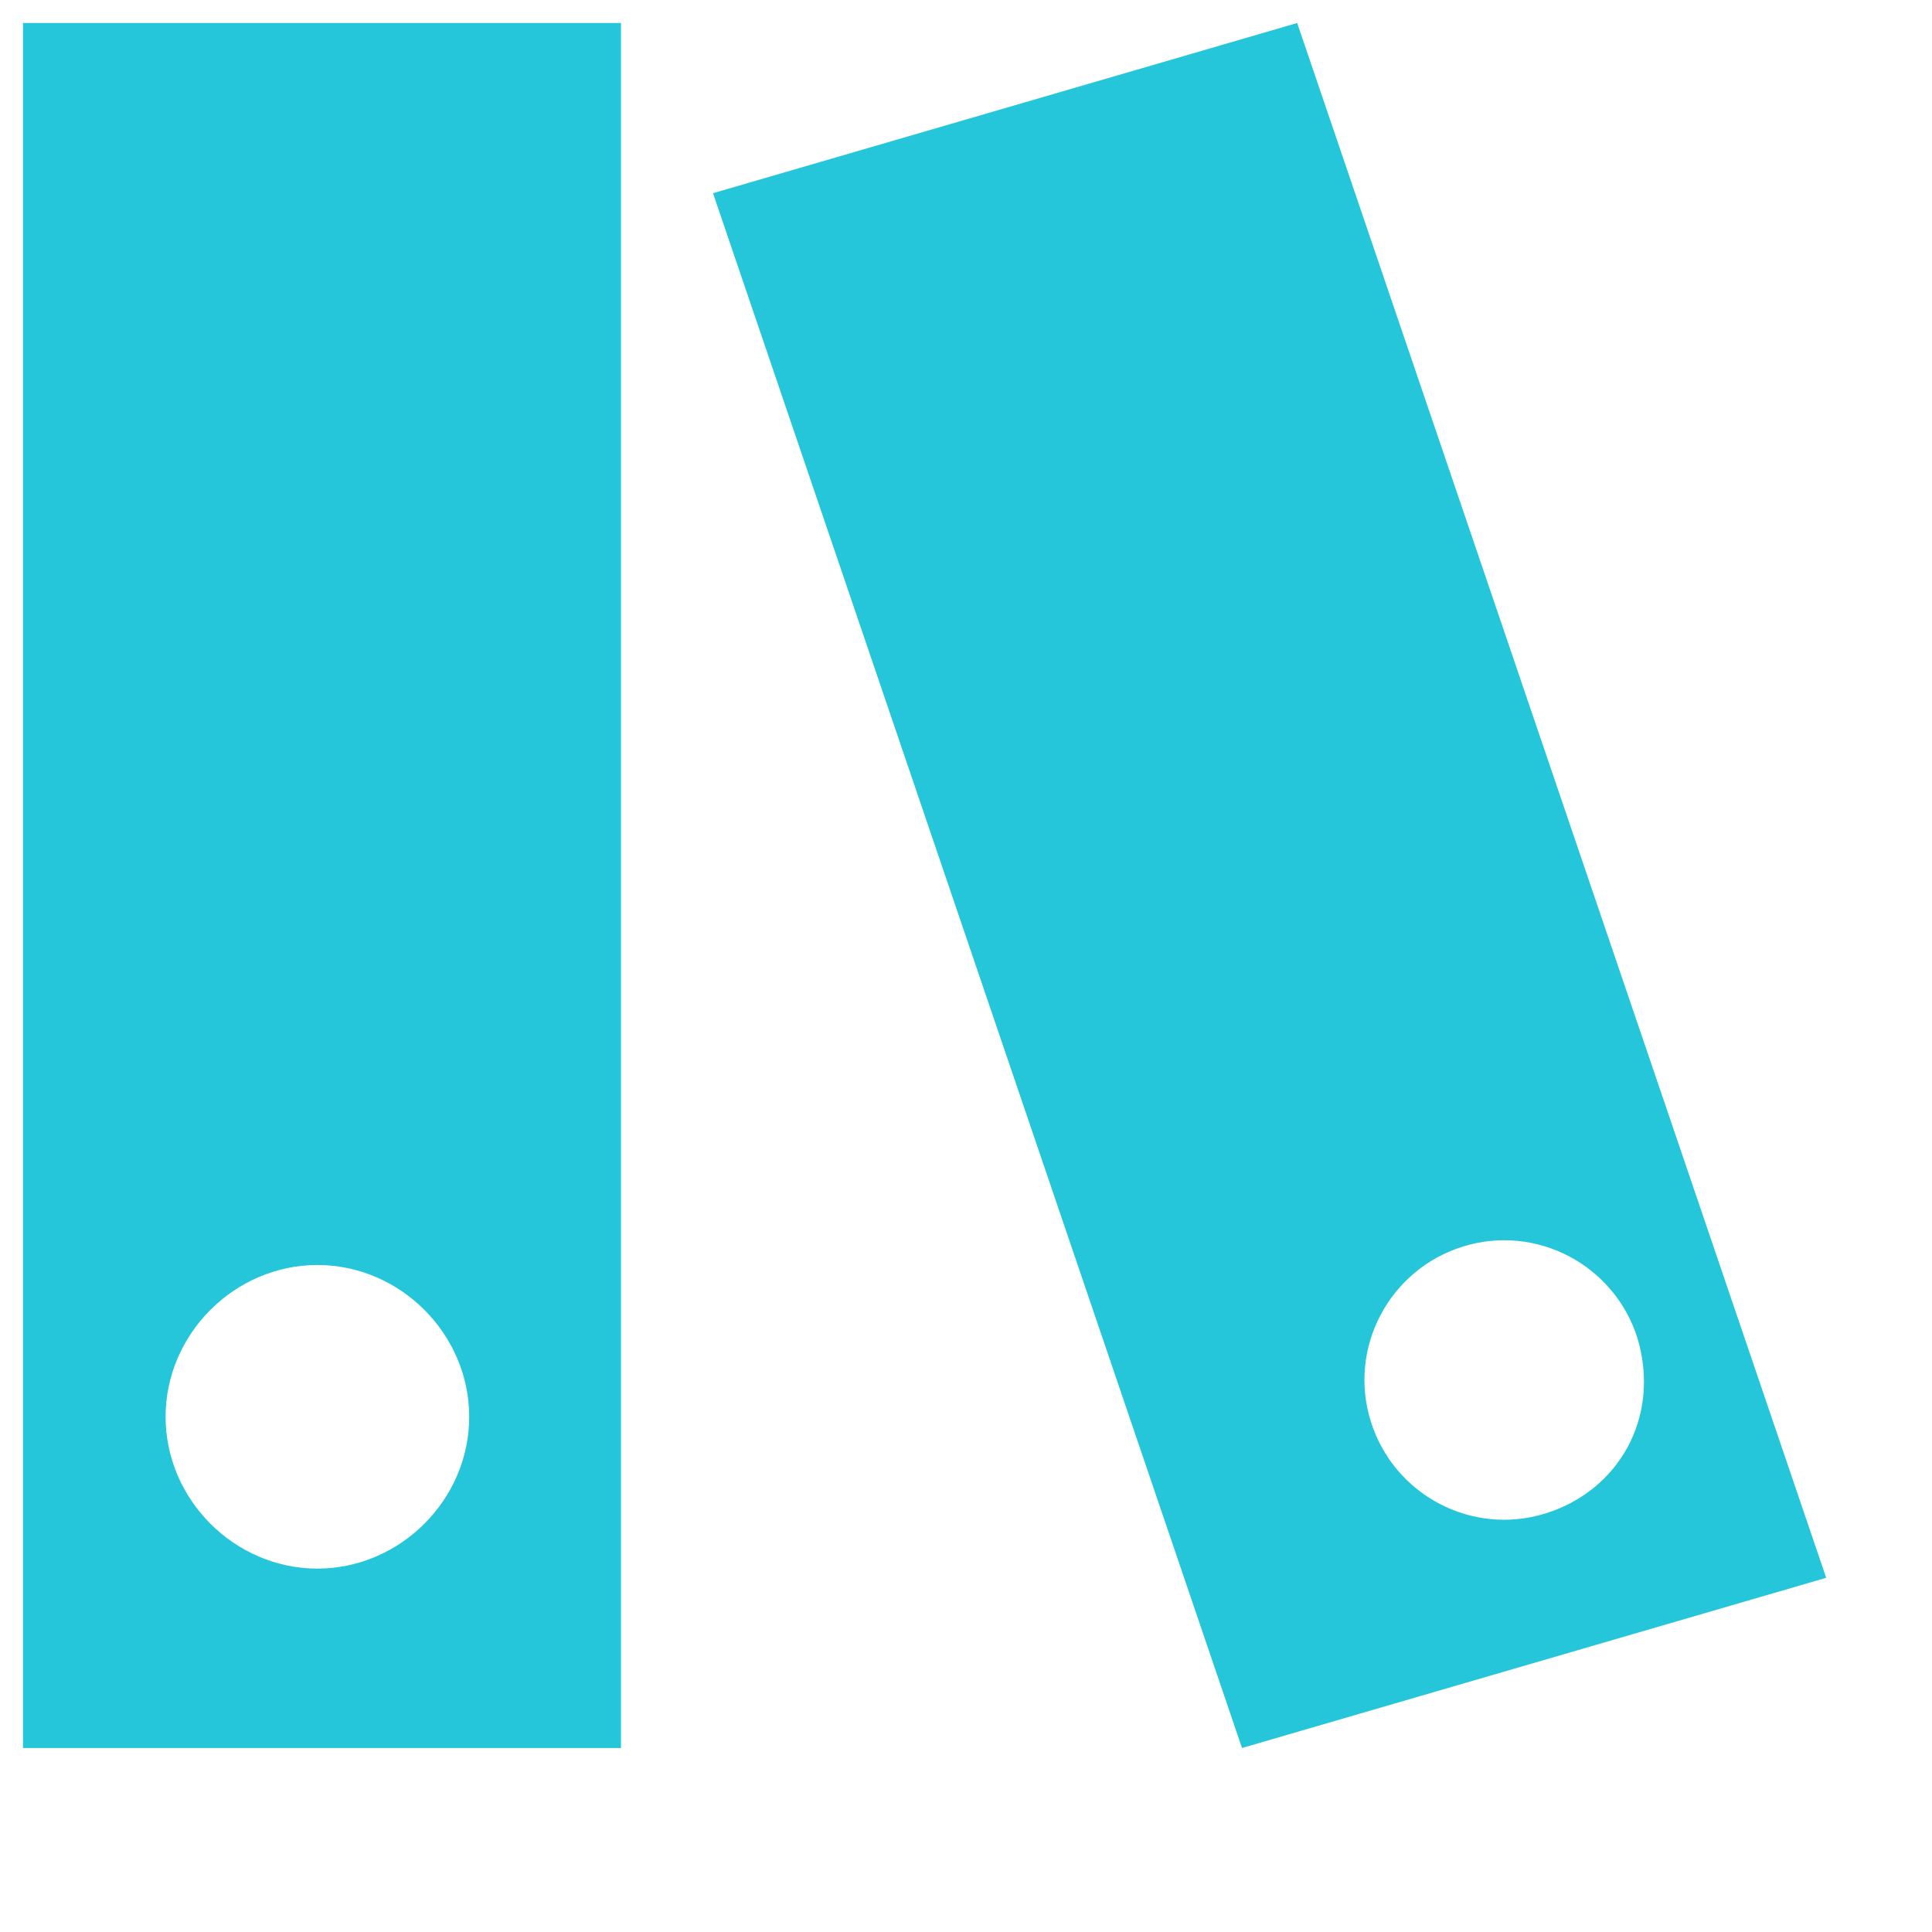
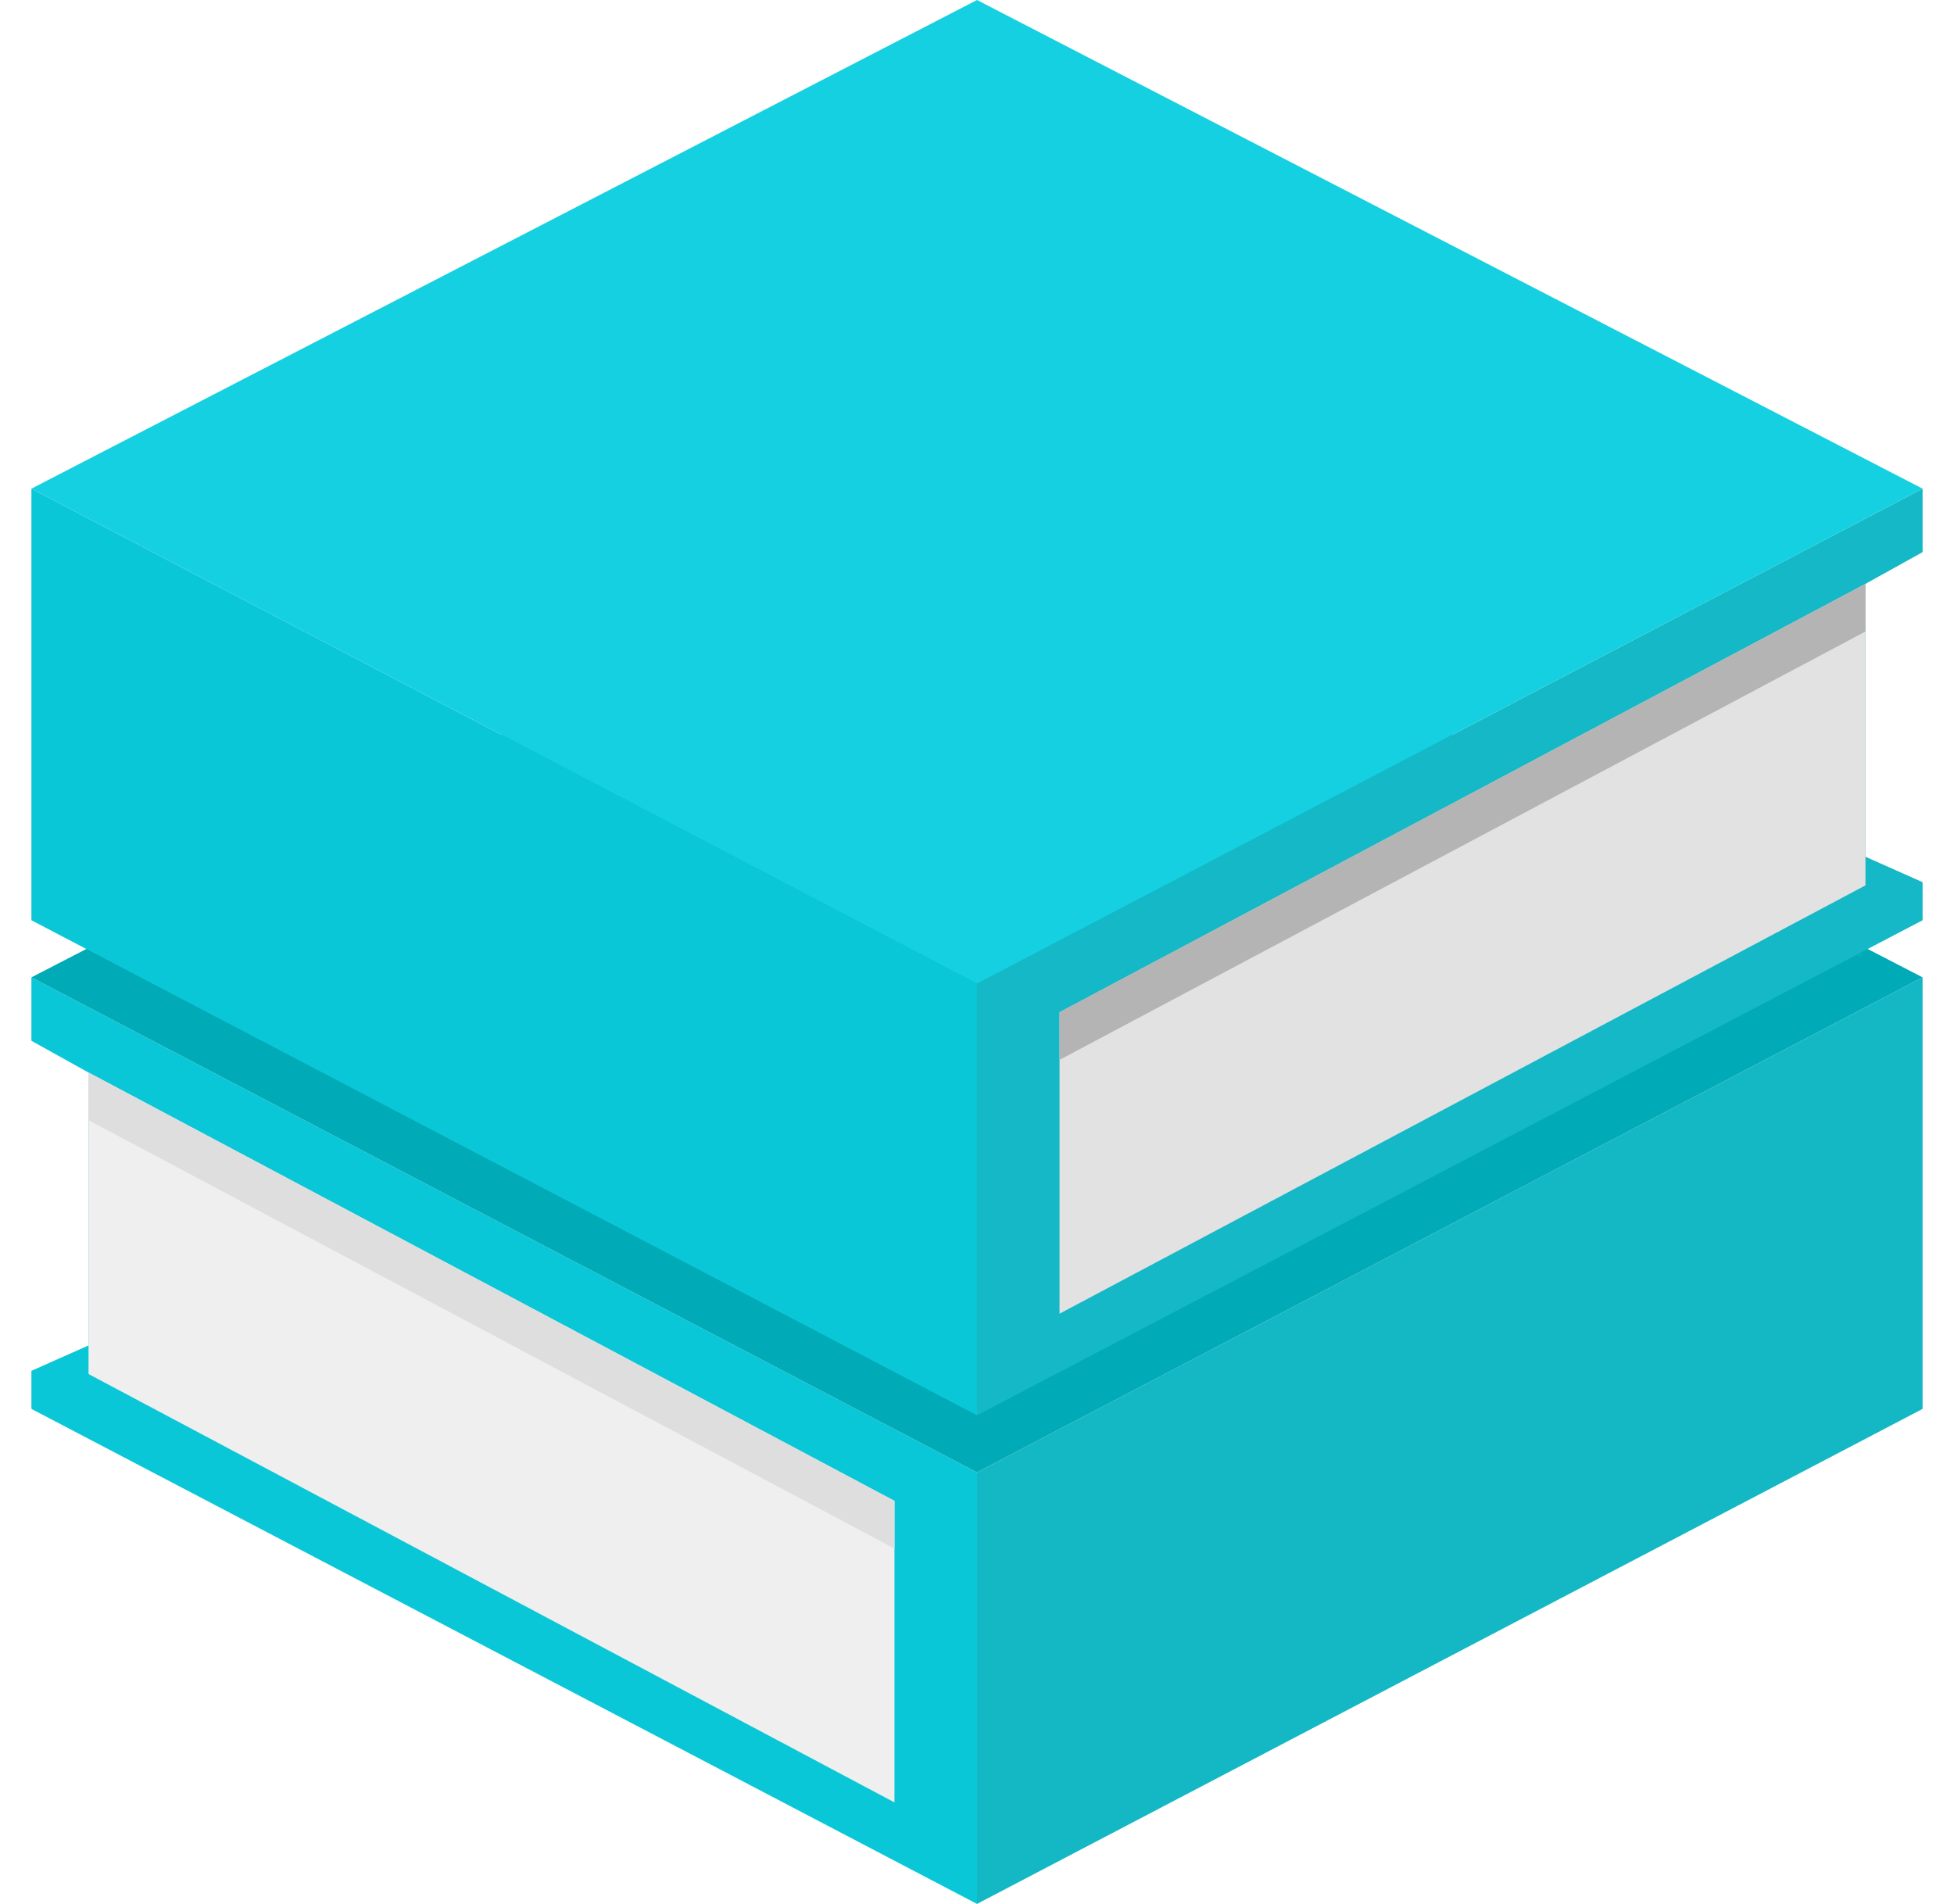
- <svg xmlns="http://www.w3.org/2000/svg" width="42" height="42" viewBox="0 0 42 42">
-   <path fill="#26C6DA" d="M0.5,0.5V38h13V0.5H0.5z M6.9,34.1c-1.8,0-3.3-1.5-3.3-3.3s1.5-3.3,3.3-3.3s3.3,1.5,3.3,3.3S8.7,34.1,6.9,34.1z" />
-   <path fill="#26C6DA" d="M28.2,0.5L15.5,4.2L27,38l12.7-3.7L28.2,0.5z M33.6,32.9c-1.6,0.5-3.3-0.4-3.8-2c-0.5-1.6,0.4-3.3,2-3.8c1.6-0.5,3.3,0.4,3.8,2C36.1,30.8,35.2,32.4,33.6,32.9z" />
+ <svg xmlns="http://www.w3.org/2000/svg" width="39" height="38" fill="none" viewBox="0 0 39 38">
+   <path fill="#14B8C5" d="m19.5 29.387 18.873-9.88v8.613L19.5 38v-8.613Z" />
+   <path fill="#0AC7D7" d="M19.5 29.387.627 19.507v1.266l1.14.634v5.446l-1.14.507v.76L19.5 38v-8.613Z" />
+   <path fill="#EFEFEF" d="m17.853 29.956-16.086-8.55v6.018l16.086 8.55v-6.018Z" />
+   <path fill="#DEDEDE" d="m17.853 29.956-16.086-8.55v.952l16.086 8.549v-.951Z" />
+   <path fill="#00AAB7" d="M19.5 29.387.627 19.507 19.5 9.753v19.634Zm0 0 18.873-9.88L19.5 9.753v19.634Z" />
+   <path fill="#0AC7D7" d="M19.5 19.633.627 9.753v8.614l18.873 9.88v-8.614Z" />
+   <path fill="#14B8C6" d="m19.5 19.633 18.873-9.88v1.267l-1.14.633V17.1l1.14.507v.76L19.5 28.247v-8.614Z" />
+   <path fill="#E2E2E2" d="m21.147 20.203 16.086-8.55v6.018L21.147 26.22v-6.017Z" />
+   <path fill="#B4B4B4" d="m21.147 20.203 16.086-8.55v.951l-16.086 8.55v-.951Z" />
+   <path fill="#15D0E0" d="m19.5 19.633 18.873-9.88L19.5 0v19.633Zm0 0L.627 9.753 19.5 0v19.633Z" />
</svg>
